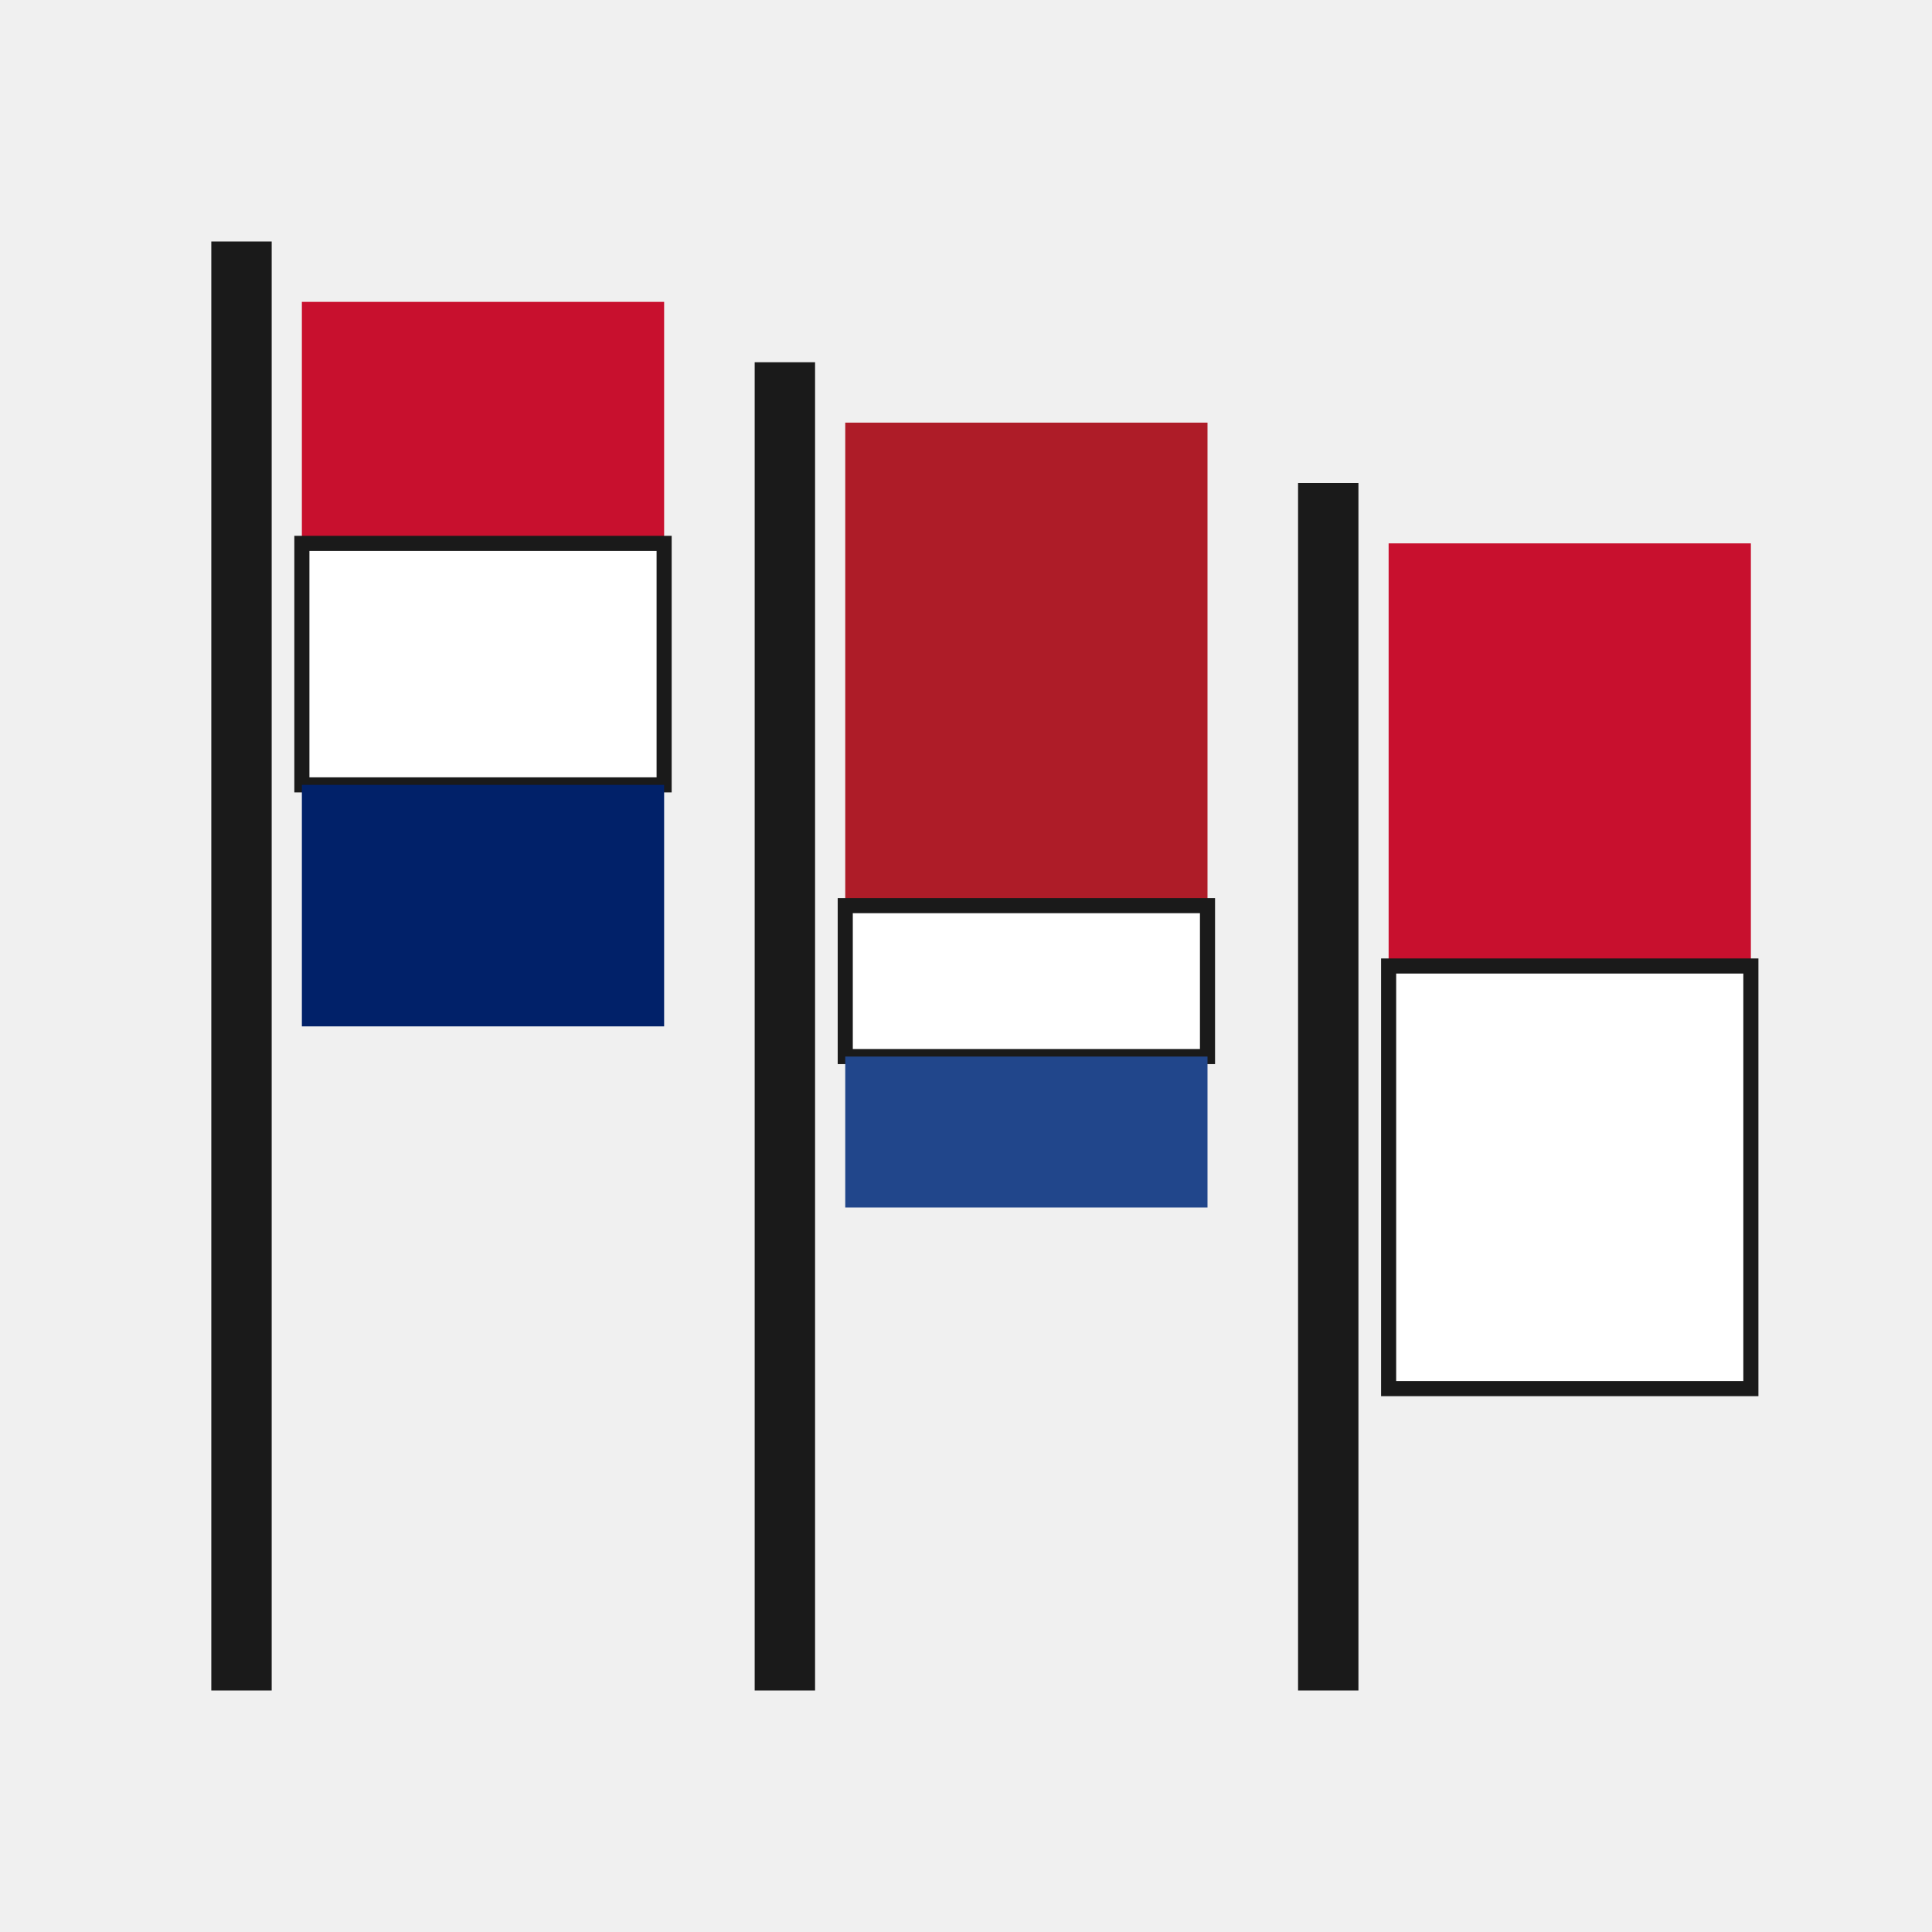
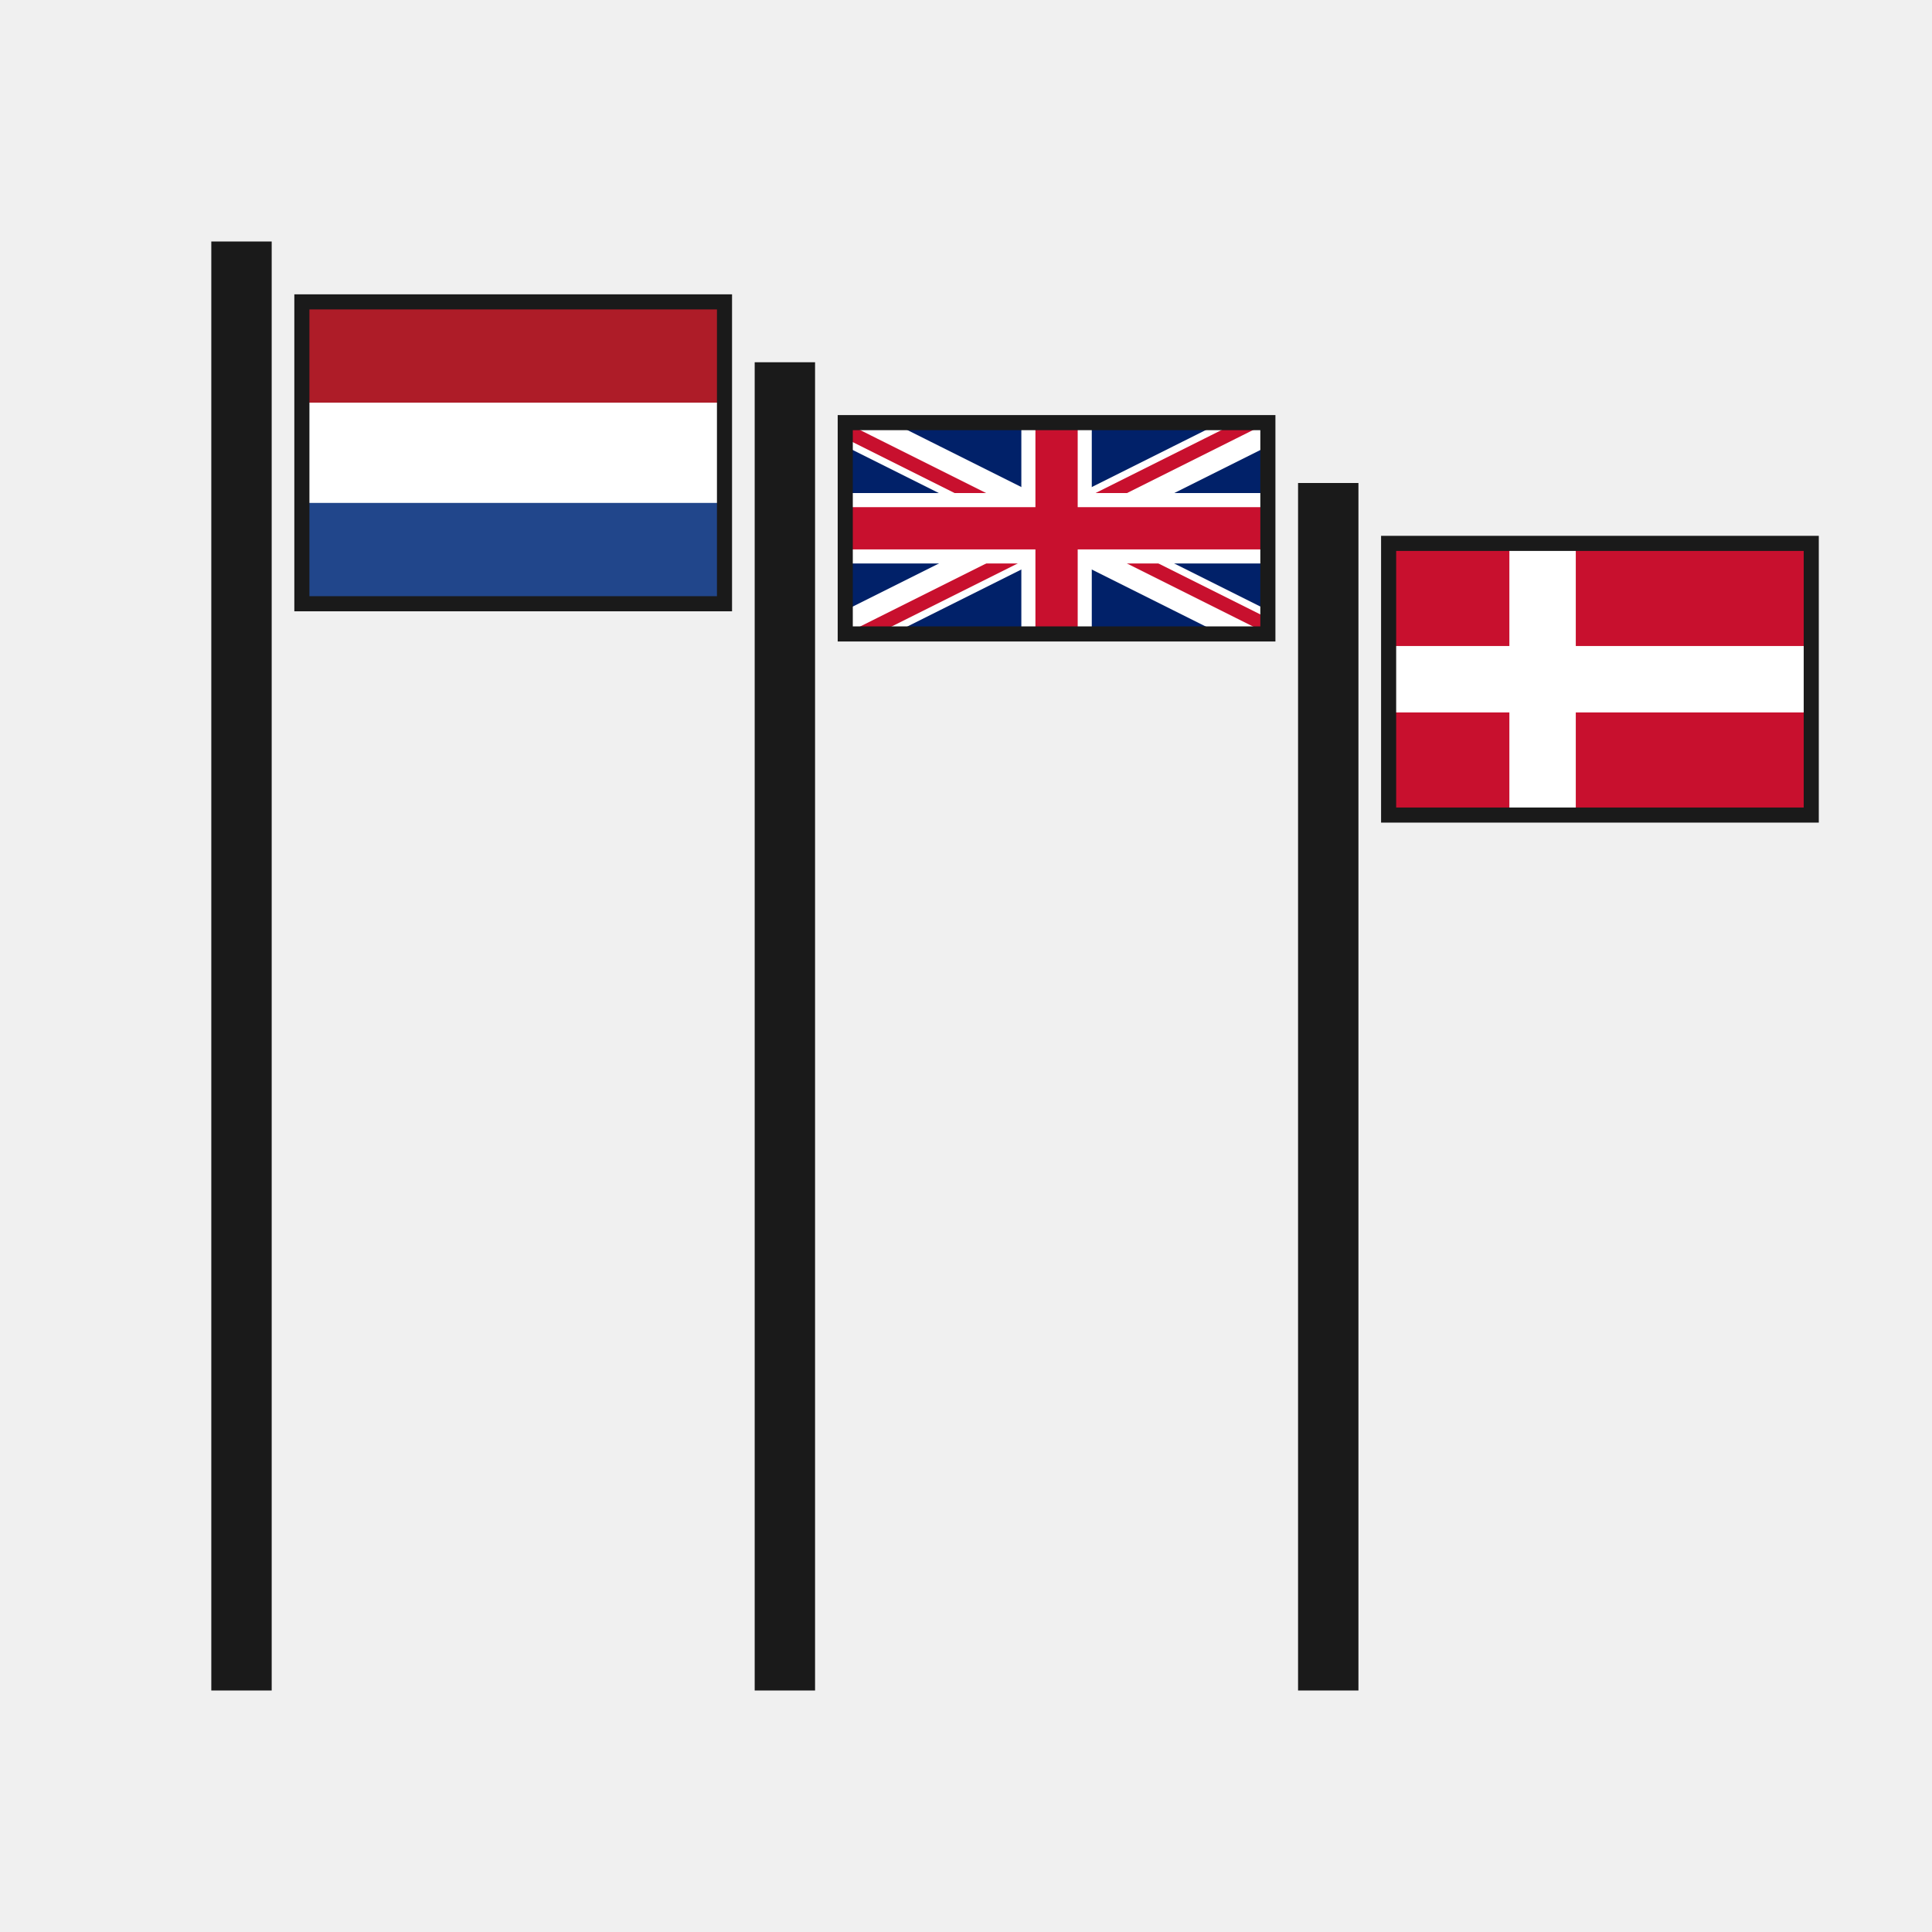
<svg xmlns="http://www.w3.org/2000/svg" width="64" height="64" viewBox="0 0 64 64" fill="none">
+   <defs>
+     <clipPath id="uk-flag">
+       <rect width="60" height="30" />
+     </clipPath>
+     <clipPath id="uk-saltire">
+       <path d="M30 15h30v15zv15h-30zh-30v-15zv-15h30z" />
+     </clipPath>
+   </defs>
  <line x1="8" y1="8" x2="8" y2="56" stroke="#1A1A1A" stroke-width="2" />
-   <rect x="10" y="10" width="12" height="8" fill="#C8102E" />
-   <rect x="10" y="18" width="12" height="8" fill="#FFFFFF" stroke="#1A1A1A" stroke-width="0.5" />
-   <rect x="10" y="26" width="12" height="8" fill="#012169" />
  <line x1="26" y1="12" x2="26" y2="56" stroke="#1A1A1A" stroke-width="2" />
-   <rect x="28" y="14" width="12" height="16" fill="#AE1C28" />
-   <rect x="28" y="30" width="12" height="5" fill="#FFFFFF" stroke="#1A1A1A" stroke-width="0.5" />
-   <rect x="28" y="35" width="12" height="5" fill="#21468B" />
  <line x1="44" y1="16" x2="44" y2="56" stroke="#1A1A1A" stroke-width="2" />
-   <rect x="46" y="18" width="12" height="14" fill="#C8102E" />
-   <rect x="46" y="32" width="12" height="14" fill="#FFFFFF" stroke="#1A1A1A" stroke-width="0.5" />
+   <rect x="10" y="10" width="14" height="3.34" fill="#AE1C28" />
+   <rect x="10" y="13.34" width="14" height="3.32" fill="#FFFFFF" />
+   <rect x="10" y="16.66" width="14" height="3.34" fill="#21468B" />
+   <rect x="10" y="10" width="14" height="10" fill="none" stroke="#1A1A1A" stroke-width="0.5" />
+   <g transform="translate(28 14) scale(0.23333)">
+     <g clip-path="url(#uk-flag)">
+       <rect width="60" height="30" fill="#012169" />
+       <path d="M0 0l60 30M60 0L0 30" stroke="#FFFFFF" stroke-width="6" />
+       <path d="M0 0l60 30M60 0L0 30" clip-path="url(#uk-saltire)" stroke="#C8102E" stroke-width="4" />
+       <path d="M30 0v30M0 15h60" stroke="#FFFFFF" stroke-width="10" />
+       <path d="M30 0v30M0 15h60" stroke="#C8102E" stroke-width="6" />
+     </g>
+   </g>
+   <rect x="28" y="14" width="14" height="7" fill="none" stroke="#1A1A1A" stroke-width="0.5" />
+   <rect x="46" y="18" width="14" height="9" fill="#C8102E" />
+   <rect x="50" y="18" width="2.2" height="9" fill="#FFFFFF" />
+   <rect x="46" y="21.4" width="14" height="2.2" fill="#FFFFFF" />
+   <rect x="46" y="18" width="14" height="9" fill="none" stroke="#1A1A1A" stroke-width="0.5" />
</svg>
